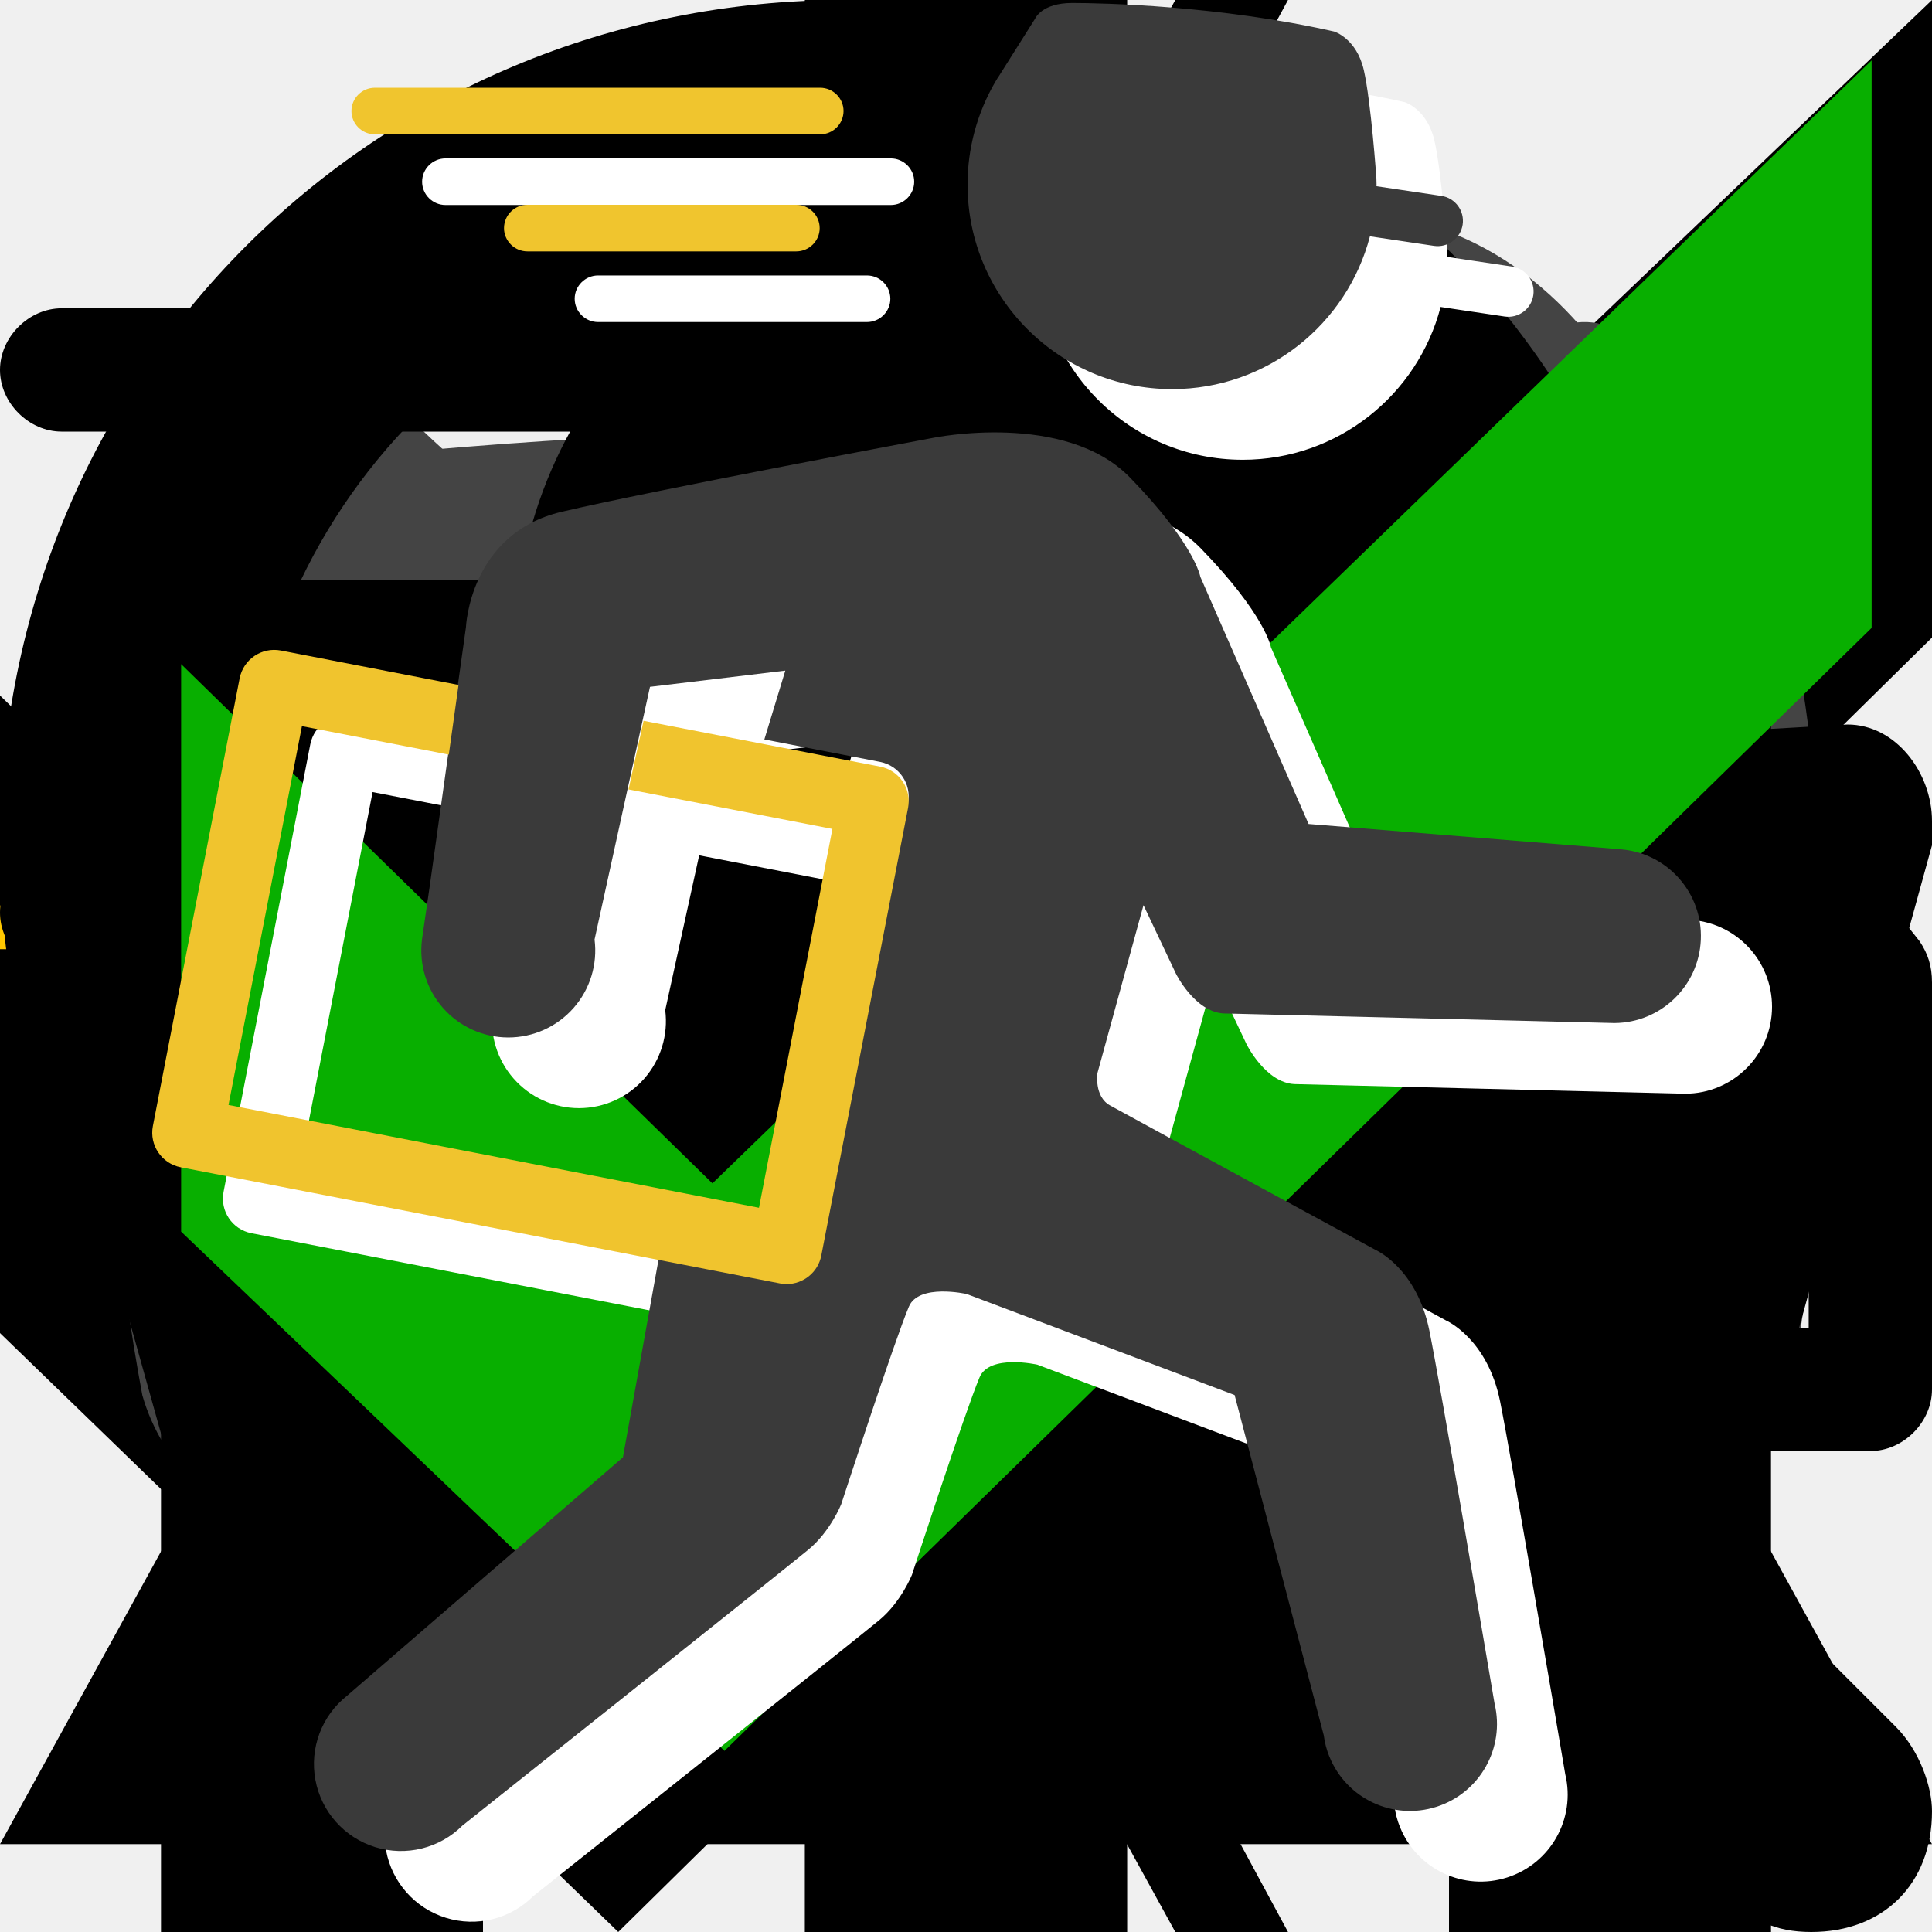
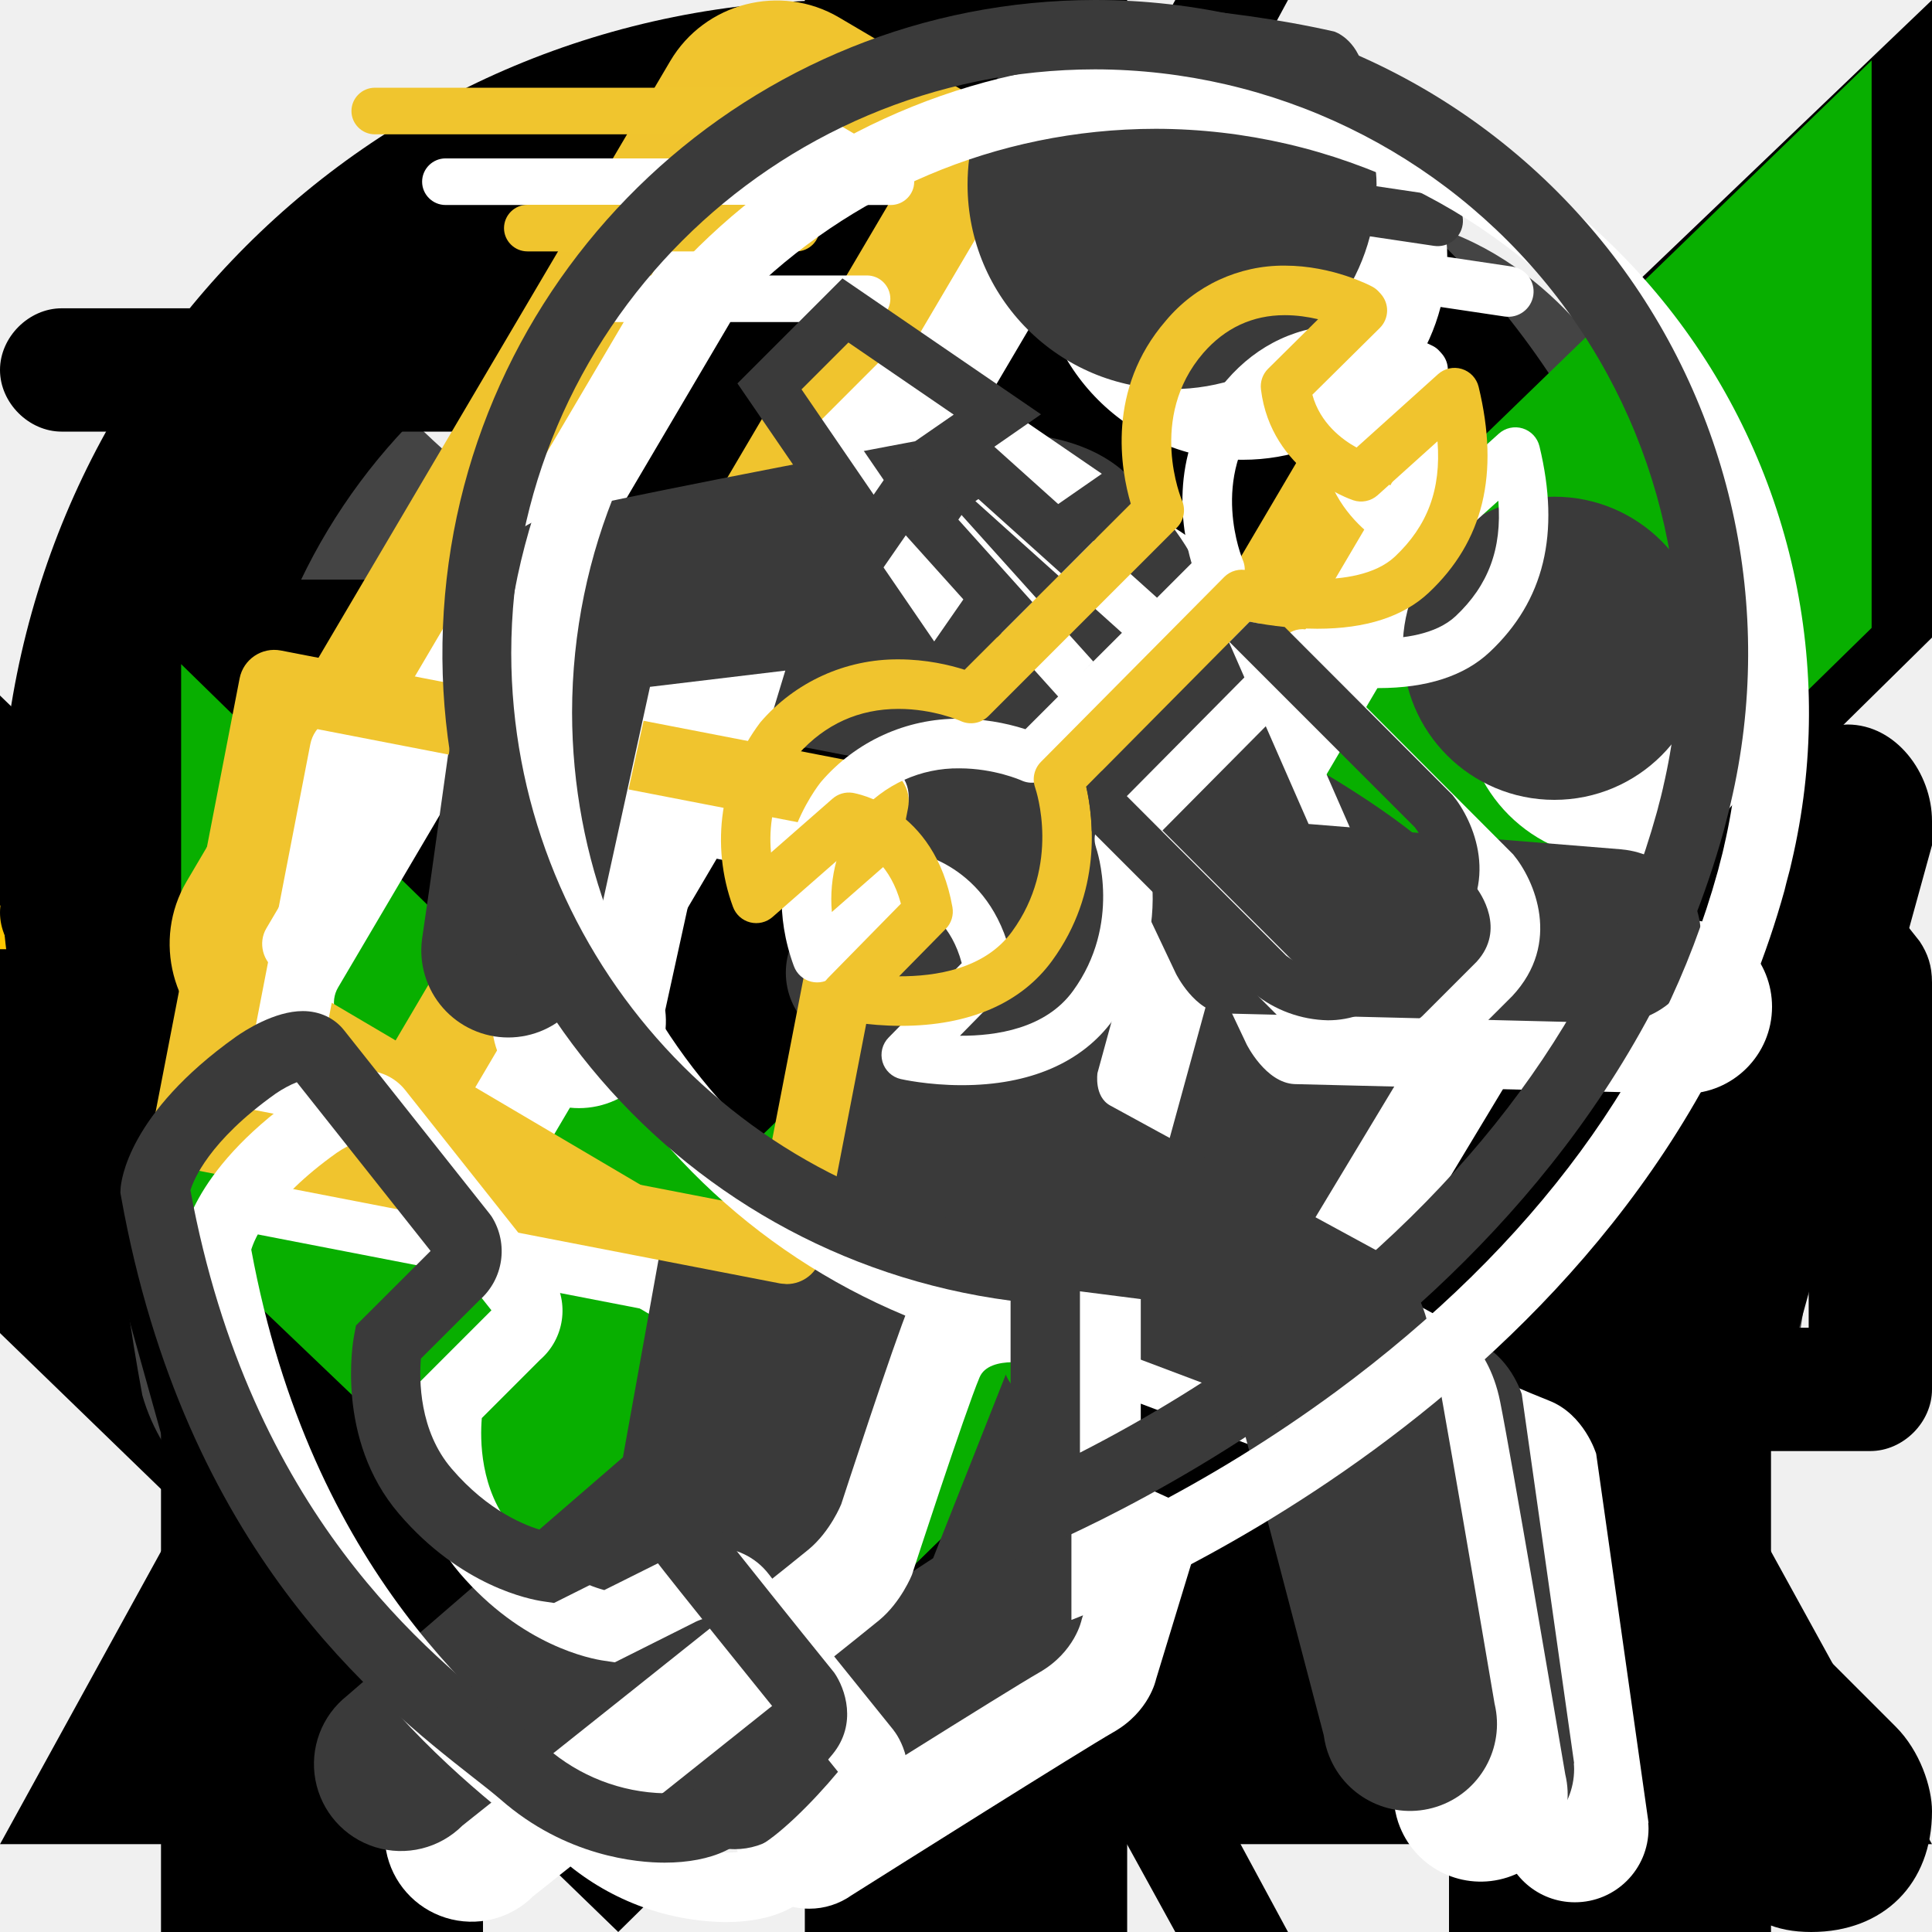
<svg xmlns="http://www.w3.org/2000/svg">
  <style>:root svg:not(:target){display:none}</style>
  <svg fill="none" viewBox="0 0 4 8" id="breadcrumbs-divider">
    <path d="m3.8 3.6-3-3C.6.4.3.4.1.6c-.1.2-.1.6 0 .8L2.7 4 .1 6.6c-.1.2-.1.5 0 .7.1.1.3.2.4.2.1 0 .3-.1.4-.1l3-3c0-.1.1-.3.1-.4 0-.1-.1-.3-.2-.4Z" fill="#000" />
  </svg>
  <svg fill="none" viewBox="0 0 160 160" id="catalog-categories-bracelets">
    <path d="M124.967 51.074c.752 1.441 1.209 3.08 1.209 4.818v21.102c0 4.616-3.092 8.527-7.246 9.9-1.325 3.987-3.778 7.854-8.051 10.432-8.676 5.231-31.124 4.837-31.198 4.837-.078 0-22.513.395-31.189-4.837-4.216-2.545-6.708-6.347-8.042-10.279-4.418-1.209-7.756-5.25-7.756-10.053v-21.1c0-1.689.427-3.283 1.139-4.694C30.17 52.11 26 53.918 26 57.434v29.983c0 10.251 11.839 24.433 53.657 24.433 41.82 0 53.657-14.182 53.657-24.433V57.434c-.001-3.684-4.576-5.494-8.347-6.36Z" fill="#363636" />
    <path d="M46.561 85.46h65.523c5.564 0 10.074-4.514 10.074-10.078V56.935c0-5.563-4.51-10.075-10.074-10.075H46.561c-5.564 0-10.075 4.511-10.075 10.075v18.447c0 5.564 4.511 10.077 10.075 10.077Zm63.134-28.992a1.57 1.57 0 1 1 0 3.139 1.57 1.57 0 0 1 0-3.139Zm0 4.04a1.569 1.569 0 1 1 0 3.137 1.569 1.569 0 0 1 0-3.138Zm0 4.038a1.568 1.568 0 1 1 .001 3.137 1.568 1.568 0 0 1-.001-3.137Zm0 3.827a1.57 1.57 0 1 1-.001 3.14 1.57 1.57 0 0 1 .001-3.14Zm0 4.04a1.568 1.568 0 1 1 .001 3.136 1.568 1.568 0 0 1-.001-3.137Zm-4.039-15.945c.867 0 1.568.703 1.568 1.57a1.568 1.568 0 1 1-3.136 0c0-.868.703-1.57 1.568-1.57Zm0 15.944a1.568 1.568 0 1 1 0 3.135 1.568 1.568 0 0 1 0-3.135Zm-4.037-15.944a1.57 1.57 0 1 1-.003 3.14 1.57 1.57 0 0 1 .003-3.14Zm0 4.04a1.57 1.57 0 1 1-.003 3.138 1.57 1.57 0 0 1 .003-3.139Zm0 4.038a1.569 1.569 0 1 1-.002 3.138 1.569 1.569 0 0 1 .002-3.138Zm0 3.827a1.568 1.568 0 1 1 0 3.138 1.568 1.568 0 0 1 0-3.138Zm0 4.04a1.569 1.569 0 1 1-.002 3.137 1.569 1.569 0 0 1 .002-3.138Zm-7.654-15.945c.867 0 1.568.703 1.568 1.57a1.568 1.568 0 1 1-3.136 0 1.568 1.568 0 0 1 1.568-1.57Zm0 8.078c.867 0 1.568.702 1.568 1.57a1.568 1.568 0 1 1-1.568-1.57Zm0 3.881a1.569 1.569 0 1 1-.002 3.136 1.569 1.569 0 0 1 .002-3.136Zm0 3.985a1.568 1.568 0 1 1 0 3.135 1.568 1.568 0 0 1 0-3.135Zm-4.039-15.944a1.57 1.57 0 1 1 0 3.14 1.57 1.57 0 0 1 0-3.14Zm0 8.078a1.57 1.57 0 1 1 .001 3.139 1.57 1.57 0 0 1-.001-3.139Zm0 7.866a1.57 1.57 0 1 1 .001 3.139 1.57 1.57 0 0 1-.001-3.139Zm-4.038-15.944a1.57 1.57 0 0 1 0 3.14 1.568 1.568 0 0 1-1.568-1.57 1.567 1.567 0 0 1 1.568-1.57Zm0 4.04a1.57 1.57 0 1 1-.001 3.135 1.57 1.57 0 0 1 .001-3.136Zm0 4.038a1.57 1.57 0 1 1-.001 3.14 1.57 1.57 0 0 1 .001-3.14Zm0 7.866a1.57 1.57 0 0 1 0 3.137 1.569 1.569 0 0 1 0-3.137Zm-8.29-15.944a1.57 1.57 0 1 1 0 3.139 1.57 1.57 0 0 1 0-3.139Zm0 4.04a1.569 1.569 0 1 1 0 3.137 1.569 1.569 0 0 1 0-3.138Zm0 4.038a1.568 1.568 0 1 1 .001 3.137 1.568 1.568 0 0 1-.001-3.137Zm0 3.881a1.568 1.568 0 1 1 0 3.137 1.569 1.569 0 0 1 0-3.137Zm0 3.985a1.568 1.568 0 1 1 .001 3.137 1.568 1.568 0 0 1-.001-3.137Zm-4.039-11.905a1.568 1.568 0 1 1 0 3.136 1.568 1.568 0 0 1 0-3.136Zm-8.502-.212a1.57 1.57 0 1 1-.001 3.135 1.57 1.57 0 0 1 .001-3.135Zm0 4.038a1.57 1.57 0 1 1-.003 3.141 1.57 1.57 0 0 1 .003-3.14Zm-4.039-8.078a1.57 1.57 0 1 1-.003 3.14 1.57 1.57 0 0 1 .003-3.14Zm0 4.04a1.57 1.57 0 1 1-.003 3.139 1.57 1.57 0 0 1 .003-3.139Zm0 4.038a1.57 1.57 0 1 1-.003 3.14 1.57 1.57 0 0 1 .003-3.14Zm0 4.04a1.569 1.569 0 1 1-.001 3.137 1.569 1.569 0 0 1 .001-3.137Zm-4.254-8.078a1.569 1.569 0 1 1 0 3.138 1.569 1.569 0 0 1 0-3.138Zm0 4.038a1.57 1.57 0 1 1 0 3.139 1.57 1.57 0 0 1 0-3.139Zm0 4.04a1.57 1.57 0 1 1-.001 3.14 1.57 1.57 0 0 1 .001-3.14Zm0 4.04a1.568 1.568 0 1 1 .001 3.136 1.568 1.568 0 0 1-.001-3.137ZM52.3 56.254a1.57 1.57 0 1 1 .002 3.136 1.57 1.57 0 0 1-.002-3.136Zm0 4.04a1.57 1.57 0 0 1 1.571 1.568 1.57 1.57 0 0 1-3.14 0 1.57 1.57 0 0 1 1.569-1.568Zm0 4.038a1.571 1.571 0 1 1 0 3.14 1.571 1.571 0 0 1 0-3.14Zm0 4.04a1.57 1.57 0 1 1 .003 3.135 1.57 1.57 0 0 1-.003-3.135Zm-4.037-8.078a1.57 1.57 0 1 1-.001 3.135 1.57 1.57 0 0 1 .001-3.135Zm0 4.038a1.57 1.57 0 0 1 0 3.14 1.57 1.57 0 0 1 0-3.14Z" fill="#363636" />
  </svg>
  <svg fill="none" viewBox="0 0 160 160" id="catalog-categories-cameras">
    <path d="M97.349 37.49c0-.736-.578-1.49-1.311-1.49H53.053c-.733 0-1.381.754-1.381 1.49v3.522h45.676l.001-3.522Zm.853 80.319h-9.597v-10.383h-6.958v2.507H62.774c-.537-1.254-1.757-2.148-3.181-2.148H47.559c-1.917-.001-3.559 1.602-3.559 3.526v3.018c0 1.924 1.642 3.48 3.559 3.48h12.035c1.511 0 2.792-.896 3.269-2.326h18.785v2.326H72.13c-.533 0-1.01.437-1.01.972v3.172c0 .535.478 1.048 1.01 1.048h26.072c.533 0 .93-.513.93-1.048v-3.173c0-.535-.397-.971-.93-.971Zm6.464-69.419a7.037 7.037 0 0 0-6.771-5.05H51.148C47.25 43.34 44 46.449 44 50.361v46.9c0 3.912 3.25 7.121 7.148 7.121h46.747c3.898 0 7.126-3.209 7.126-7.121V86.915a23.228 23.228 0 0 0 10.001-19.164c-.001-8.079-4.132-15.181-10.356-19.361ZM56.238 98.151c-3.259 0-5.901-2.65-5.901-5.921 0-3.27 2.642-5.922 5.901-5.922s5.902 2.652 5.902 5.922c0 3.271-2.643 5.921-5.902 5.921Zm5.961-32.605a1.42 1.42 0 0 1-1.418 1.422h-8.94a1.42 1.42 0 0 1-1.418-1.422v-14.16a1.42 1.42 0 0 1 1.418-1.423h8.939a1.42 1.42 0 0 1 1.418 1.423l.001 14.16Zm29.563 22.312c-11.076 0-20.057-9.01-20.057-20.123 0-11.113 8.98-20.124 20.057-20.124 11.077 0 20.058 9.01 20.058 20.124 0 11.114-8.981 20.123-20.058 20.123Z" fill="#363636" />
    <path d="M91.762 79.964c6.731 0 12.188-5.475 12.188-12.229s-5.457-12.229-12.188-12.229c-6.731 0-12.188 5.475-12.188 12.229s5.457 12.229 12.188 12.229Zm-16.2-10.793a1.435 1.435 0 1 0 0-2.87 1.435 1.435 0 0 0 0 2.87Zm32.401 0a1.435 1.435 0 1 0 0-2.87 1.435 1.435 0 0 0 0 2.87ZM83.109 55.429a1.435 1.435 0 1 0 0-2.87 1.435 1.435 0 0 0 0 2.87Zm17.306 27.483c.79 0 1.43-.643 1.43-1.436 0-.793-.64-1.436-1.43-1.436-.79 0-1.43.643-1.43 1.436 0 .793.64 1.436 1.43 1.436ZM99.697 55a1.435 1.435 0 1 0 0-2.87 1.435 1.435 0 0 0 0 2.87ZM83.828 83.341a1.435 1.435 0 1 0 0-2.87 1.435 1.435 0 0 0 0 2.87Z" fill="#363636" />
  </svg>
  <svg fill="none" viewBox="0 0 160 160" id="catalog-categories-monopods">
    <path d="M119.821 47.011H40.33a3.188 3.188 0 0 0-3.188 3.188v46.413a3.187 3.187 0 0 0 3.188 3.189h79.492a3.188 3.188 0 0 0 3.189-3.189V50.199a3.189 3.189 0 0 0-3.19-3.188ZM45.392 80.236h-.226a3.19 3.19 0 0 1-3.189-3.189v-7.283a3.188 3.188 0 0 1 3.189-3.188h.226v13.66Zm61.231 15.172H50.341V51.402h56.282v44.006Zm8.777-17.856a4.146 4.146 0 0 1-4.146-4.147 4.146 4.146 0 1 1 4.146 4.147ZM91.654 43H68.497v2.758h23.157V43Zm-8.046 64.861v-2.973h8.046v-2.758H68.498v2.758h8.045v35.246a6.068 6.068 0 0 0-3.635 5.559V160h14.335v-14.307a6.062 6.062 0 0 0-3.636-5.557v-27.99h4.796l5.051 1.213v-6.711l-5.051 1.213h-4.795Z" fill="#363636" />
  </svg>
  <svg fill="none" viewBox="0 0 160 160" id="catalog-categories-quadcopters">
    <path d="M26.05 45.26c-5.54.49-10.21 1.6-11.47 2.67-.73.62-.73.62-.24 1.16.65.72 3.72 1.64 7.25 2.23 4 .67 12.51.7 13.72.05 1.22-.66 1.63-1.4 1.63-2.98 0-1.62-.62-2.41-2.22-2.85-1.45-.39-5.78-.54-8.67-.28Zm13.72.23c-.12.28-.25 2.1-.25 4.11 0 4.06.15 3.78-2.2 3.93l-1.03.08-.25 5.09-1.2.28c-2.57.67-3.99 2.6-3.78 5.3.13 1.92 1.03 3.34 2.58 4.08 1.1.52 1.47.54 11.24.54 5.55 0 10.14.08 10.19.18.05.13-1.1 9.4-2.58 20.64-1.44 11.23-2.68 21-2.7 21.67-.06 1.61.82 2.62 2.34 2.62 1.24 0 2.01-.64 2.32-1.9.13-.52 1.5-10.34 3.02-21.83a727.78 727.78 0 0 1 2.94-20.86c.1 0 1.08 1.4 2.2 3.13 2.93 4.63 2.4 4.32 7.63 4.32h4.36v5.63l-5.14.08c-4.72.07-5.2.12-5.88.61-1.57 1.16-1.62 1.42-1.62 10.98 0 9.53.02 9.79 1.52 11.05l.85.7H95.7l.85-.7c1.5-1.26 1.52-1.52 1.52-11.05 0-9.56-.05-9.82-1.63-10.98-.67-.49-1.16-.54-5.88-.61l-5.13-.08v-5.63h4.36c5.23 0 4.7.3 7.63-4.32a25.53 25.53 0 0 1 2.2-3.13c.07 0 1.42 9.4 2.94 20.86 1.52 11.5 2.89 21.31 3.02 21.83.3 1.26 1.08 1.9 2.32 1.9 1.52 0 2.4-1 2.34-2.62-.02-.67-1.26-10.44-2.7-21.67a899.97 899.97 0 0 1-2.58-20.64c.05-.1 4.64-.18 10.19-.18 9.77 0 10.13-.02 11.24-.54 1.55-.74 2.45-2.16 2.58-4.08a4.75 4.75 0 0 0-3.8-5.3L124 58.7l-.26-5.09-1.03-.08c-2.34-.15-2.2.13-2.2-3.93 0-2-.12-3.83-.25-4.11-.2-.36-.54-.49-1.37-.49-.61 0-1.23.13-1.42.3-.2.21-.3 1.47-.3 3.94 0 2.47-.1 3.73-.31 3.93-.18.18-.9.31-1.65.31-1.63 0-1.66.05-1.66 3.11v2.29H46.48v-2.29c0-3.06-.02-3.1-1.65-3.1-.75 0-1.47-.14-1.65-.32-.2-.2-.31-1.46-.31-3.93s-.1-3.73-.3-3.93c-.19-.18-.81-.31-1.43-.31-.82 0-1.16.13-1.37.49ZM82.62 85.6c2.89.9 5.39 3.4 6.16 6.17.44 1.54.31 4.21-.28 5.78-.7 1.87-2.69 4-4.57 4.94-1.29.64-1.75.71-3.92.71-2.16 0-2.63-.07-3.92-.71a10.22 10.22 0 0 1-4.56-4.94c-.6-1.57-.73-4.24-.29-5.78a9.58 9.58 0 0 1 6.06-6.17 7.56 7.56 0 0 1 5.32 0Z" fill="#363636" />
    <path d="M77.8 89.44c-2.04.92-3.51 3.65-3.07 5.73a5.43 5.43 0 0 0 8 3.7 5.3 5.3 0 0 0 2.44-5.78 5.38 5.38 0 0 0-5.16-4.14c-.64 0-1.62.23-2.22.49ZM50.1 45.15c-3.93.67-4.52 1.14-4.52 3.45 0 1.82.46 2.41 2.27 2.95 1.55.47 7.17.52 10.5.13 6.86-.82 11.32-2.54 9.7-3.75-1.27-.9-4.9-1.88-9.06-2.39-2.47-.3-8-.54-8.9-.39Zm53.38.11c-6.31.59-11.86 2.08-11.86 3.18 0 1.73 7.84 3.47 15.63 3.5 5.8 0 7.2-.64 7.2-3.34 0-1.83-.62-2.62-2.38-3.09-1.65-.4-5.67-.51-8.59-.25Zm23.3.02c-1.78.23-3.02.77-3.43 1.5-.4.76-.31 2.9.15 3.57.93 1.3 1.65 1.46 7.07 1.46 3.66 0 5.8-.13 7.87-.49 3.53-.59 6.6-1.51 7.24-2.23.5-.54.5-.54-.23-1.16-1.34-1.13-5.96-2.18-11.92-2.67-3.48-.29-4.48-.29-6.75.02Z" fill="#363636" />
  </svg>
  <svg fill="none" viewBox="0 0 160 160" id="catalog-categories-virtual">
    <path d="M116.13 85.64V73c0-1.3 1.05-2.37 2.34-2.37l8.32 1.58v-8.19c0-2.35-1.7-3.43-4.2-4.26L99.4 53.17c1.62 1.4 1.9 2.05 1.9 4.4v45.21c0 2.36-.46 4.07-1.97 5.21l23.26-7.06c2.4-.84 4.2-4.22 4.2-6.58v-7.91l-8.32 1.57a2.35 2.35 0 0 1-2.34-2.37Z" fill="#363636" />
    <path d="m127.13 73.98-7.6-1.45c-1 0-1.82.83-1.82 1.86v9.86c0 1.03.81 1.86 1.82 1.86l7.6-1.44c1.15-.41 1.82-.82 1.82-1.85v-6.99c0-1.02-.76-1.5-1.82-1.85Zm-27.96-16.5c0-5.08-4.23-4.46-4.23-4.46s-57.1 4.72-60.1 5.13c-3 .4-2.84 4.38-2.84 4.38v36.28c0 3.75 2.6 3.75 2.6 3.75l16.48 1.4L59.2 92.3s1.11-1.83 2.5-1.83c1.4 0 2.44 1.86 2.44 1.86l9.06 13.52s18.9 1.91 22.52 1.91c3.63 0 3.44-5.02 3.44-5.02V57.48ZM44.98 90.2c-3.7 0-6.7-4.6-6.7-10.27 0-5.68 3-10.28 6.7-10.28s6.7 4.6 6.7 10.28c0 5.67-3 10.27-6.7 10.27Zm36.16 1.43c-4.66 0-8.44-5.24-8.44-11.7 0-6.47 3.78-11.7 8.44-11.7s8.44 5.23 8.44 11.7c0 6.46-3.78 11.7-8.44 11.7Z" fill="#363636" />
  </svg>
  <svg fill="none" viewBox="0 0 160 160" id="catalog-categories-watches">
    <path d="M106.5 63.2h-1.52v-4.64a9.16 9.16 0 0 0-9.08-9.19H61.08c-5 0-9.08 4.14-9.08 9.19v42.86a9.16 9.16 0 0 0 9.08 9.19H95.9c5 0 9.08-4.13 9.08-9.19v-3.41h1.52c.41 0 .75-.34.75-.76V83.47a.76.76 0 0 0-.75-.77h-1.52v-8.79h1.52c.83 0 1.5-.69 1.5-1.53v-7.65c0-.84-.67-1.53-1.5-1.53Zm-20.42-3.11c2.93 0 5.3 2.4 5.3 5.36a5.33 5.33 0 0 1-5.3 5.35c-2.92 0-5.3-2.4-5.3-5.35a5.33 5.33 0 0 1 5.3-5.36Zm-15.14 0c2.93 0 5.3 2.4 5.3 5.36a5.33 5.33 0 0 1-5.3 5.35c-2.92 0-5.3-2.4-5.3-5.35a5.33 5.33 0 0 1 5.3-5.36ZM57.3 80.39a5.33 5.33 0 0 1 5.3-5.35c2.92 0 5.3 2.4 5.3 5.36a5.33 5.33 0 0 1-5.3 5.35c-2.93 0-5.3-2.4-5.3-5.35Zm13.64 19.5c-2.92 0-5.3-2.4-5.3-5.35a5.33 5.33 0 0 1 5.3-5.36c2.93 0 5.3 2.4 5.3 5.36a5.33 5.33 0 0 1-5.3 5.35Zm1.5-19.9a6.09 6.09 0 0 1 6.05-6.12 6.09 6.09 0 0 1 6.06 6.12 6.09 6.09 0 0 1-6.06 6.13 6.1 6.1 0 0 1-6.05-6.13Zm13.64 19.9c-2.92 0-5.3-2.4-5.3-5.35a5.33 5.33 0 0 1 5.3-5.36c2.93 0 5.3 2.4 5.3 5.36a5.33 5.33 0 0 1-5.3 5.35Zm8.3-14.13c-2.92 0-5.3-2.4-5.3-5.36a5.33 5.33 0 0 1 5.3-5.36c2.93 0 5.3 2.4 5.3 5.36a5.33 5.33 0 0 1-5.3 5.36ZM61.65 46.31h33.68c.85 0 1.44-.68 1.3-1.51l-1.6-10.77A3.68 3.68 0 0 0 91.5 31H65.47a3.68 3.68 0 0 0-3.51 3.03L60.34 44.8c-.12.83.46 1.51 1.3 1.51Zm33.68 67.36H61.65c-.85 0-1.43.68-1.3 1.52l1.6 10.76a3.68 3.68 0 0 0 3.52 3.03H91.5a3.68 3.68 0 0 0 3.52-3.02l1.62-10.77a1.28 1.28 0 0 0-1.3-1.52Z" fill="#363636" />
  </svg>
  <svg fill="none" viewBox="0 0 10 10" id="filter-tick">
    <path d="M10 0 3.1 6.6 0 3.6v3.3L3.2 10 10 3.3V0Z" fill="#000" />
  </svg>
  <svg fill="none" viewBox="0 0 115 33" id="footer-logo-developer">
    <path d="M0 12.9v2.6h2.5v-2.6H0Zm11.6-8.4c-1.6 0-2.8.7-3.6 1.7h-.1V0h-2v15.5h2v-5.3c0-2.1 1.3-3.6 3.3-3.6 1.8 0 2.9 1.4 2.9 3.2v5.7h2V9.4c.1-3-1.8-4.9-4.5-4.9Zm15 .3h-4.8V1.1h-2v3.8h-1.9v2h1.9v6c0 1.7 1 2.7 2.7 2.7h4.1v-2h-3.7c-.7 0-1.1-.4-1.1-1.1V6.8h4.8v-2Zm14.5-.2c-1.6 0-2.9.8-3.5 2.1h-.1c-.6-1.2-1.8-2.1-3.4-2.1-1.4 0-2.5.8-3.1 1.8h-.1V4.8H29v10.6h2V10c0-2 1-3.5 2.6-3.5 1.5 0 2.4 1 2.4 2.6v6.3h2V9.8c0-2.4 1.4-3.3 2.6-3.3 1.5 0 2.4 1 2.4 2.6v6.3h2V8.9c.1-2.5-1.4-4.3-3.9-4.3Zm6.7 8.1c0 1.7 1 2.7 2.8 2.7h2v-2h-1.7c-.7 0-1.1-.4-1.1-1.1V0h-2v12.7Zm-18.9 7c-.9-1.1-2.2-1.8-3.9-1.8-3.1 0-5.4 2.3-5.4 5.6s2.3 5.6 5.4 5.6c1.8 0 3-.8 3.8-1.9h.1v1.6h2V18.2h-2v1.5Zm-3.6 7.4c-2.2 0-3.6-1.6-3.6-3.6s1.4-3.6 3.6-3.6 3.6 1.6 3.6 3.6c0 1.9-1.4 3.6-3.6 3.6ZM44.2 22c-.5-2.4-2.6-4.1-5.4-4.1a5.4 5.4 0 0 0-5.6 5.6c0 3.1 2.2 5.6 5.6 5.6 2.8 0 4.9-1.8 5.4-4.2h-2.1a3.4 3.4 0 0 1-3.3 2.3c-2.2 0-3.6-1.6-3.6-3.6s1.4-3.6 3.6-3.6c1.6 0 2.8 1 3.3 2.2h2.1V22Zm10.9-2.3c-.9-1.1-2.2-1.8-3.9-1.8-3.1 0-5.4 2.3-5.4 5.6s2.3 5.6 5.4 5.6c1.8 0 3-.8 3.8-1.9h.1v1.6h2V18.2h-2v1.5Zm-3.6 7.4c-2.2 0-3.6-1.6-3.6-3.6s1.4-3.6 3.6-3.6 3.6 1.6 3.6 3.6c0 1.9-1.5 3.6-3.6 3.6Zm17.2-7.3c-.9-1.1-2.2-1.9-3.9-1.9-3.1 0-5.4 2.3-5.4 5.6s2.2 5.6 5.4 5.6c1.7 0 3-.8 3.8-1.8h.1v1.5h2V13.4h-2v6.4Zm-3.6 7.3c-2.2 0-3.6-1.6-3.6-3.6s1.4-3.6 3.6-3.6 3.6 1.6 3.6 3.6c-.1 2-1.5 3.6-3.6 3.6Zm13.2-9.2c-3.3 0-5.5 2.5-5.5 5.6 0 3 2.1 5.6 5.5 5.6 2.5 0 4.5-1.3 5.2-3.6h-2.1c-.5 1-1.6 1.6-3 1.6-1.9 0-3.3-1.3-3.4-2.9h8.8c.2-3.6-2-6.3-5.5-6.3Zm0 1.9c1.7 0 3 1 3.3 2.6h-6.5c.3-1.5 1.5-2.6 3.2-2.6Zm19.9-1.9c-1.6 0-2.9.8-3.6 2h-.1c-.6-1.2-1.8-2-3.4-2-1.4 0-2.5.7-3.1 1.8v-1.5h-1.9v10.6h2v-5.4c0-2 1-3.4 2.6-3.5 1.5 0 2.4 1 2.4 2.6v6.3h2v-5.6c0-2.4 1.4-3.3 2.6-3.3 1.5 0 2.4 1 2.4 2.6v6.3h2v-6.5c.1-2.6-1.4-4.4-3.9-4.4Zm11.2 9.1-3.6-8.9h-2.2l4.8 11.6c-.3.9-.7 1.2-1.7 1.2h-2.5v2h2.5c1.8 0 2.8-.8 3.5-2.6l4.7-12.2h-2.1l-3.4 8.9Z" fill="#FFC700" />
  </svg>
  <svg fill="none" viewBox="0 0 18 18" id="footer-logo-telegram">
    <path d="M14.443 3.074 2.623 7.632c-.807.324-.802.774-.148.974l3.035.947 7.021-4.43c.332-.202.635-.093.386.128l-5.689 5.134-.209 3.129c.307 0 .442-.141.614-.307l1.474-1.433 3.066 2.264c.565.312.971.152 1.112-.523l2.013-9.485c.206-.826-.316-1.2-.855-.956Z" fill="#444" />
  </svg>
  <svg fill="none" viewBox="0 0 18 18" id="footer-logo-twitter">
    <path d="M11.7 2.155c1.5-.5 2.6.3 3.2 1.1.5-.2 1.1-.4 1.7-.6 0 .8-.5 1.4-.8 1.6.7.2 1.2-.4 1.2-.4-.1.9-.9 1.7-1.4 1.9-.2 6.3-2.8 10.4-8.9 10.3h-.4c-.3 0-3.7-.4-4.3-1.8 2 .2 3.4-.4 4.1-1.1-.8-.3-2.4-.4-2.6-2.8.3.2.5.3 1.1.2-1.1-.8-2.3-1.5-2.2-3.5.3.3.9.5 1.2.4-.6-.2-1.8-3.1-.8-4.6 1.6 1.7 3.3 3.4 6.3 3.5.2-2.1 1-3.5 2.6-4.2Z" fill="#444" />
  </svg>
  <svg fill="none" viewBox="0 0 18 18" id="footer-logo-youtube">
    <path d="M16.667 5.675a1.857 1.857 0 0 0-.51-.847 2.034 2.034 0 0 0-.893-.495c-1.252-.33-6.268-.33-6.268-.33a51.082 51.082 0 0 0-6.26.314 2.107 2.107 0 0 0-.892.506c-.246.238-.425.53-.518.851A19.394 19.394 0 0 0 1 9.337a19.325 19.325 0 0 0 .326 3.662c.091.32.27.611.516.846.248.236.556.406.894.496 1.27.329 6.26.329 6.26.329 2.094.024 4.188-.08 6.268-.313.335-.087.642-.257.892-.495.244-.23.42-.524.51-.847.23-1.207.342-2.434.334-3.663a17.72 17.72 0 0 0-.333-3.678Zm-9.265 5.944V7.055l4.173 2.282-4.173 2.282Z" fill="#444" />
  </svg>
  <svg fill="none" viewBox="0 0 16 16" id="header-site-search">
    <path d="m15.7 14.3-3.1-3.1C13.5 10 14 8.6 14 7c0-3.9-3.1-7-7-7S0 3.1 0 7s3.1 7 7 7c1.6 0 3-.5 4.2-1.4l3.1 3.1c.2.2.4.3.7.3.6 0 1-.4 1-1 0-.2-.1-.5-.3-.7ZM2 7c0-2.8 2.2-5 5-5s5 2.2 5 5-2.2 5-5 5-5-2.2-5-5Z" fill="#000" />
  </svg>
  <svg fill="none" viewBox="0 0 16 14" id="header-user-cart">
    <path d="m15.3 5-3.5.2L8.6.3C8.5.1 8.2 0 8 0c-.2 0-.5.1-.6.3L4.2 5.2H.7c-.4 0-.7.3-.7.7v.2l1.9 6.8c.2.7.7 1.1 1.4 1.1h9.4c.7 0 1.2-.4 1.4-1.1L16 6v-.2c0-.4-.3-.8-.7-.8ZM8 1.9l2.2 3.2H5.9L8 1.9Z" fill="#000" />
  </svg>
  <svg fill="none" viewBox="0 0 10 12" id="header-user-compare">
    <path d="M6 0H4v12h2V0ZM2 4H0v8h2V4Zm8-1H8v9h2V3Z" fill="#000" />
  </svg>
  <svg fill="none" viewBox="0 0 15 12" id="header-user-login">
    <path d="M1 12h13c-.2-2.6-2.1-4.8-4.7-5.5 1-.6 1.7-1.7 1.7-3C11 1.6 9.4 0 7.5 0S4 1.6 4 3.5c0 1.3.7 2.4 1.7 3C3.1 7.2 1.2 9.4 1 12Z" fill="#000" />
  </svg>
  <svg fill="none" viewBox="0 0 20 60" id="main-slider-arrow">
    <path d="M20 60h-3.5L0 30 16.5 0H20L3.8 30 20 60Z" fill="#000" />
  </svg>
  <svg fill="none" viewBox="0 0 47 32" id="on-order-delivery">
    <path d="m46.7 15.4-6.5-8.2c-.3-.4-.7-.6-1.2-.6h-8.3V1.5C30.7.7 30 0 29.2 0H1.5C.7 0 0 .7 0 1.5S.7 3 1.5 3h26.2v21.7H15.8c-.6-1.9-2.4-3.3-4.5-3.3-2.6 0-4.8 2.2-4.8 4.8 0 2.6 2.2 4.8 4.8 4.8 2.1 0 3.9-1.4 4.5-3.3h13.4c.8 0 1.5-.7 1.5-1.5V9.6h7.6l5.7 7.3v7.9h-2.2c-.6-1.9-2.4-3.3-4.5-3.3-2.6 0-4.8 2.2-4.8 4.8 0 2.6 2.1 4.8 4.8 4.8 2.1 0 3.9-1.4 4.5-3.3h3.7c.8 0 1.5-.7 1.5-1.5v-9.9c0-.4-.1-.7-.3-1ZM11.3 28c-1 0-1.8-.8-1.8-1.8s.8-1.8 1.8-1.8 1.8.8 1.8 1.8-.9 1.8-1.8 1.8Zm26.1 0c-1 0-1.8-.8-1.8-1.8s.8-1.8 1.8-1.8 1.8.8 1.8 1.8-.9 1.8-1.8 1.8Z" fill="#000" />
    <path d="M19.4 9.6c.8 0 1.5-.7 1.5-1.5s-.7-1.5-1.5-1.5H4.8c-.8 0-1.5.7-1.5 1.5S4 9.6 4.8 9.6h14.6Zm-1.7 5.1c0-.8-.7-1.5-1.5-1.5H1.5c-.8 0-1.5.7-1.5 1.5s.7 1.5 1.5 1.5h14.7c.8 0 1.5-.7 1.5-1.5Z" fill="#000" />
  </svg>
  <svg fill="none" viewBox="0 0 2 12" id="on-order-info">
    <path d="M2 0H0v2h2V0Zm0 4H0v8h2V4Z" fill="#000" />
  </svg>
  <svg fill="none" viewBox="0 0 11 10" id="sorting-order-icon">
    <path d="M5.5 0 11 10H0" fill="#000" />
  </svg>
  <svg fill="none" viewBox="0 0 30 30" id="sorting-select-icon">
    <path d="m14.993 17.825 3.848-4.5c.245-.3.245-.8 0-1.1a.563.563 0 0 0-.9 0l-3.439 4-3.438-4a.563.563 0 0 0-.9 0c-.082.2-.164.4-.164.6 0 .2.082.4.164.5l3.847 4.5c.328.3.655.3.982 0Z" fill="#000" />
  </svg>
  <svg fill="none" viewBox="0 0 16 16" id="subscription-tick">
    <path d="M15.5.5 5.9 9.8 1.5 5.5v4.7L6 14.5l9.5-9.3V.5Z" fill="#08AF00" />
  </svg>
+   <svg fill="none" viewBox="0 0 156 188" id="tabs-credit">
+     <path d="M141.25 83.627c8.146 0 14.75-6.604 14.75-14.75s-6.604-14.75-14.75-14.75-14.75 6.604-14.75 14.75 6.604 14.75 14.75 14.75Zm-52.137 55.917-7.074 17.875-22.824 14.917a7.16 7.16 0 0 0-3.634 6.23 7.167 7.167 0 0 0 7.167 7.167 7.121 7.121 0 0 0 4.121-1.31c3.761-2.371 22.351-14.084 25.495-15.88 3.5-2 4.125-5.125 4.125-5.125l4.875-16-5.75-2.625c-5.75-2.625-6.5-5.249-6.5-5.249Z" fill="#fff" />
+     <path d="M139.321 141.462s-1.158-3.834-4.579-5.167c-3.421-1.333-18.087-7.75-18.087-7.75l15.416-25.584s3.834-9-.333-13.417-13.75-9.75-13.75-9.75h-7.521l15.799-26.801c3.354-5.686 1.443-13.081-4.242-16.432L72.634 7.447c-5.687-3.352-13.08-1.442-16.432 4.244L9.144 91.519c-3.35 5.685-1.442 13.08 4.244 16.432l49.39 29.113c5.686 3.352 13.081 1.441 16.432-4.242l22.934-38.903h8.096l-14.75 26.209s-5.134 9.214-.334 14.25c4.21 4.416 12.667 6.916 12.667 6.916l17.25 6.501 5.101 31.291.009-.001c.549 3.413 3.499 6.023 7.067 6.023a7.166 7.166 0 0 0 7.166-7.167c0-.189-.014-.375-.028-.56l.028-.004-5.095-35.915ZM17.958 100.198c-1.4-.826-1.887-2.708-1.06-4.108l47.058-79.829c.826-1.401 2.707-1.888 4.107-1.062l11.521 6.792-50.104 84.998-11.522-6.791Zm53.498 28.054c-.826 1.4-2.707 1.887-4.107 1.061l-30.116-17.754L87.34 26.563l30.113 17.753c1.402.826 1.887 2.707 1.062 4.107l-18.493 31.372h-8.783L71.323 94.222a7.155 7.155 0 0 0-1.23.891l-.03.022.001.003a7.142 7.142 0 0 0-2.358 5.304 7.167 7.167 0 0 0 7.167 7.167 7.121 7.121 0 0 0 4.15-1.331l.001.003.071-.058c.182-.133.356-.273.524-.423l9.66-7.784-17.823 30.236Z" fill="#fff" />
+     <path d="M49.219 5.943 2.16 85.772c-3.351 5.685-1.442 13.08 4.244 16.432l49.39 29.113c5.686 3.352 13.08 1.441 16.432-4.242l47.057-79.829c3.354-5.686 1.443-13.081-4.242-16.432L65.65 1.7C59.965-1.652 52.57.258 49.219 5.943Zm-39.305 84.4 47.059-79.829c.826-1.401 2.707-1.888 4.107-1.062l11.52 6.792-50.104 84.998-11.522-6.791c-1.4-.826-1.886-2.708-1.06-4.108ZM111.53 42.676l-47.06 79.829c-.825 1.4-2.706 1.887-4.106 1.061l-30.116-17.754 50.106-84.996 30.113 17.753c1.403.825 1.887 2.706 1.063 4.107Z" fill="#F0C42E" />
+     <path d="M135.25 77.833c8.146 0 14.75-6.604 14.75-14.75s-6.604-14.75-14.75-14.75-14.75 6.604-14.75 14.75 6.604 14.75 14.75 14.75ZM81.875 133.75l-7.074 17.875-22.825 14.917a7.16 7.16 0 0 0-3.634 6.23 7.167 7.167 0 0 0 7.167 7.167 7.121 7.121 0 0 0 4.121-1.31c3.761-2.371 22.351-14.084 25.495-15.88 3.5-2 4.125-5.125 4.125-5.125l4.875-16-5.75-2.625c-5.75-2.625-6.5-5.249-6.5-5.249Zm50.208 1.918s-1.158-3.834-4.579-5.167c-3.421-1.333-18.087-7.75-18.087-7.75l15.416-25.584s3.834-9-.333-13.417S110.75 74 110.75 74H84L64.085 88.427a7.208 7.208 0 0 0-1.23.891l-.031.022.002.003a7.14 7.14 0 0 0-2.358 5.303 7.167 7.167 0 0 0 7.167 7.167 7.121 7.121 0 0 0 4.149-1.331l.002.003.071-.058c.182-.133.357-.273.525-.423l14.743-11.881H103l-14.75 26.209s-5.134 9.214-.334 14.25c4.209 4.416 12.667 6.916 12.667 6.916l17.25 6.501 5.101 31.291.009-.001c.549 3.413 3.499 6.023 7.067 6.023a7.166 7.166 0 0 0 7.166-7.167c0-.189-.014-.375-.028-.56l.028-.004-5.093-35.913Z" fill="#3A3A3A" />
+   </svg>
  <svg fill="none" viewBox="0 0 139 165" id="tabs-delivery">
    <path d="M93.133 39.267c8.121 0 14.945-5.542 16.9-13.05l5.467.815a2.159 2.159 0 0 0 2.451-1.816 2.157 2.157 0 0 0-1.816-2.451l-5.541-.825c.002-.046.004-.091.004-.138 0-.182-.006-.362-.014-.542 0 0-.451-6.518-1.074-9.237-.621-2.72-2.535-3.296-2.535-3.296-9.77-2.212-19.772-2.438-22.375-2.438-2.603 0-3.158 1.332-3.158 1.332l-3.15 4.996-.01-.003c-.076.122-.146.245-.219.368l-.027.043a17.387 17.387 0 0 0-2.367 8.777c-.001 9.646 7.819 17.465 17.464 17.465Zm38.402 39.309v-.002l-26.742-2.168-9.246-21.112s-.461-2.774-6.008-8.476c-5.55-5.702-16.8-3.39-16.8-3.39s-23.885 4.469-31.744 6.318c-7.86 1.85-8.168 9.863-8.168 9.863l-.632 4.519-15.178-2.941a3.012 3.012 0 0 0-3.516 2.374L6.09 101.803a3.008 3.008 0 0 0 2.375 3.516l51.196 9.923c.115.022.23.024.346.033h.002c-.728.104-1.291-.035-1.291-.035l-9.4-1.849-3.082 17.105-23.56 20.363a7.43 7.43 0 1 0 9.857 11.086s27.725-22.05 29.575-23.591c1.85-1.54 2.773-3.853 2.773-3.853s4.541-13.948 5.779-16.874c.848-2.004 4.932-1.079 4.932-1.079l22.885 8.631 7.615 29.062c.082.63.242 1.234.473 1.804h.002a7.428 7.428 0 0 0 14.112-4.512c-.842-4.965-4.604-27.046-5.561-31.826-1.078-5.394-4.621-6.934-4.621-6.934s-21.268-11.558-22.654-12.329c-1.387-.77-1.078-2.774-1.078-2.774l3.93-14.331 2.773 5.856s1.619 3.274 4.084 3.391l33.357.82a7.43 7.43 0 0 0 7.43-7.431 7.43 7.43 0 0 0-6.804-7.399ZM60.104 63.307l-1.79 5.88 9.899 1.919-20.214-3.917.548-2.496 11.557-1.386Zm-2.25 45.473-45.303-8.781 6.27-32.353 12.542 2.431-1.618 11.567-.64 4.406c-.005.026-.008.056-.012.082l-.018.127h.002a7.43 7.43 0 0 0 7.367 8.38 7.428 7.428 0 0 0 7.368-8.366l2.9-13.223 17.414 3.374-6.271 32.356ZM25.05 17.508h38.027c1.1 0 2-.896 2-1.99 0-1.094-.9-1.99-2-1.99H25.05c-1.1 0-2 .896-2 1.99 0 1.094.9 1.99 2 1.99Zm13.03 6.017c-1.1 0-2 .896-2 1.99 0 1.094.9 1.99 2 1.99h22.959c1.1 0 2-.896 2-1.99a2 2 0 0 0-2-1.99h-22.96Z" fill="#fff" />
    <path d="M87.098 33.232c8.121 0 14.945-5.542 16.9-13.049l5.467.814a2.159 2.159 0 0 0 2.451-1.816 2.157 2.157 0 0 0-1.816-2.451l-5.541-.825c.002-.046.004-.091.004-.138 0-.182-.006-.362-.014-.542 0 0-.451-6.518-1.074-9.237-.621-2.719-2.535-3.296-2.535-3.296C91.17.48 81.168.254 78.564.254c-2.604 0-3.158 1.332-3.158 1.332l-3.15 4.996-.01-.003c-.076.121-.146.245-.219.368L72 6.99a17.387 17.387 0 0 0-2.367 8.777c0 9.646 7.82 17.465 17.465 17.465ZM125.5 72.541v-.002l-26.742-2.168-9.246-21.112s-.461-2.774-6.008-8.476c-5.549-5.702-16.799-3.39-16.799-3.39s-23.886 4.47-31.745 6.317c-7.86 1.85-8.168 9.863-8.168 9.863L23.71 75.61l-.64 4.406c-.005.026-.008.056-.012.082l-.018.127h.002a7.43 7.43 0 0 0 7.367 8.38 7.428 7.428 0 0 0 7.368-8.366l4.734-21.58 11.557-1.387-1.789 5.88 9.898 1.92a3.01 3.01 0 0 1 2.375 3.516L57.14 106.83a3.012 3.012 0 0 1-2.948 2.43c-.072 0-.146-.016-.22-.021-.728.104-1.291-.035-1.291-.035l-9.4-1.849-3.082 17.105-23.56 20.363a7.43 7.43 0 1 0 9.857 11.086s27.725-22.05 29.575-23.591c1.85-1.54 2.773-3.853 2.773-3.853s4.541-13.948 5.779-16.874c.848-2.004 4.932-1.079 4.932-1.079l22.885 8.631 7.615 29.062c.082.63.242 1.234.473 1.804h.002a7.428 7.428 0 0 0 14.112-4.512c-.842-4.965-4.604-27.046-5.561-31.826-1.078-5.394-4.621-6.934-4.621-6.934S83.193 95.182 81.807 94.41c-1.387-.77-1.078-2.774-1.078-2.774l3.93-14.33 2.773 5.855s1.619 3.274 4.084 3.391l33.357.82a7.43 7.43 0 0 0 .627-14.83Z" fill="#3A3A3A" />
    <path d="M53.97 109.644h.003c.073.006.147.021.22.021 1.407 0 2.67-1 2.948-2.43l7.412-38.243a3.01 3.01 0 0 0-2.375-3.517l-20.214-3.917-1.286 5.862 17.413 3.374-6.271 32.354-45.304-8.779 6.27-32.353 12.542 2.431.832-5.95-15.178-2.942a3.012 3.012 0 0 0-3.516 2.374L.055 96.173a3.008 3.008 0 0 0 2.375 3.516l51.196 9.923c.114.022.229.023.345.032Z" fill="#F0C42E" />
    <path d="M59.042 9.482a2 2 0 0 1-2 1.99H19.015c-1.1 0-2-.896-2-1.99 0-1.094.9-1.99 2-1.99h38.027c1.1 0 2 .896 2 1.99Zm-2.038 9.998c0 1.094-.9 1.99-2 1.99h-22.96c-1.1 0-2-.896-2-1.99a2 2 0 0 1 2-1.99h22.959c1.1 0 2 .896 2 1.99Z" fill="#F0C52E" />
  </svg>
+   <svg fill="none" viewBox="0 0 172 195" id="tabs-warranty">
+     <path d="M78.7 174.64c-.11-.13-10.5-13-12.61-15.76a6.86 6.86 0 0 0-5.6-2.68c-2.56 0-4.83 1.17-5.51 1.55l-5.49 2.74c-1.77-.48-5.58-1.95-9.28-6.26-3.28-3.84-3.26-8.99-3.08-11.1l5.9-5.9a6.56 6.56 0 0 0 1.24-8.43l-.22-.3L29.38 110a5.2 5.2 0 0 0-4.18-1.94c-2.85 0-5.88 1.97-6.76 2.59C7.56 118.4 6.86 125.2 6.81 125.96l-.02.42.07.4c6.41 35.73 26.03 51.14 35.45 58.55 1.15.9 2.14 1.68 2.86 2.3A25.53 25.53 0 0 0 61.72 194c2.38 0 4.48-.4 6.09-1.17 4.37-2.08 9.43-8.01 10.87-9.78 2.5-3.06 1.29-6.6.17-8.2l-.16-.21ZM64.8 186.5c-.5.24-1.57.49-3.08.49a18.7 18.7 0 0 1-11.94-4.63c-.86-.75-1.92-1.58-3.14-2.55-8.7-6.82-26.73-21-32.78-53.68.29-.98 1.83-4.94 8.62-9.77.65-.45 1.5-.9 2.12-1.14l13.5 17.03-7.53 7.53-.2 1.05c-.08.42-1.91 10.4 4.52 17.94 6.29 7.35 13.25 8.66 14.59 8.85l1.08.16 7.64-3.83.22-.11a5.28 5.28 0 0 1 2.16-.65 1632.26 1632.26 0 0 0 12.5 15.64c-2.56 3.09-6.17 6.66-8.28 7.67Zm74.05-120.68c5.51-5.17 7.16-11.97 5.03-20.78a2.5 2.5 0 0 0-4.1-1.27l-8.22 7.4c-1.44-.8-3.68-2.45-4.47-5.33l6.8-6.73c.95-.94 1-2.45.11-3.44l-.19-.21c-.19-.22-.42-.4-.67-.53a20.4 20.4 0 0 0-8.83-2.12c-4.7 0-8.86 1.92-12 5.56-6 6.94-4.56 15.04-3.54 18.47l-3.49 3.49L95 51.09l4.71-3.27L79.67 34.1l-10.6 10.6 13.72 20.04 3.27-4.71L95.3 70.3 92 73.6a22.31 22.31 0 0 0-6.66-1.06 18.22 18.22 0 0 0-13.96 6.36c-.27.33-6.6 8.17-2.75 18.62a2.5 2.5 0 0 0 3.99 1.02l8.3-7.26c1.32.57 3.62 2.08 4.65 5.93l-7.38 7.51a2.5 2.5 0 0 0 1.22 4.19c.1.02 2.72.62 6.17.62 6.84 0 12.11-2.27 15.25-6.57a20.93 20.93 0 0 0 4-13.08l16.2 16.21.18.16a12.28 12.28 0 0 0 7.45 2.73c2.23 0 4.63-.74 6.85-2.83l5.52-5.51.1-.1c5.02-5.36 2.26-11.7.1-14.3L124.3 69.27c1.02.1 2.15.18 3.32.18 4.89 0 8.67-1.22 11.24-3.64Zm-53.3-13.84-2.73 3.95-7.28-10.63 4.73-4.73 10.63 7.28-3.95 2.73 14.79 13.29-4.1 4.09 1.2-1.2-13.29-14.78ZM99.11 85.5c.11.31 2.62 7.75-2.32 14.53-2.77 3.8-7.75 4.53-11.4 4.51l4.7-4.79c.56-.57.82-1.39.68-2.18-1.8-10.15-9.75-11.49-10.08-11.54-.73-.1-1.48.1-2.03.59l-6.2 5.43a14.7 14.7 0 0 1 2.75-9.93 13.13 13.13 0 0 1 10.13-4.57c3.51 0 6.23 1.21 6.25 1.22a2.5 2.5 0 0 0 2.82-.5l19-19a2.5 2.5 0 0 0 .52-2.76c-.03-.08-3.5-8.34 2.16-14.87a10.48 10.48 0 0 1 8.22-3.83c1.23 0 2.38.18 3.37.42l-5.05 5a2.5 2.5 0 0 0-.73 2.08c1.02 8.3 8.97 11.07 9.31 11.19.86.28 1.8.09 2.47-.52l6.05-5.44c.38 4.86-1.02 8.55-4.3 11.64-2.01 1.89-5.37 2.28-7.82 2.28-3.7 0-6.95-.86-6.99-.87a2.5 2.5 0 0 0-2.43.65L99.7 82.91c-.67.68-.89 1.69-.58 2.6Zm5.5 1.84v.01Zm-.18-1.12Zm33.1 10.86-5.48 5.48c-3.25 2.97-6.9.43-7.58-.1l-18.64-18.64 14.94-15.07-2.04 2.05 18.71 18.7c.46.6 3.1 4.3.09 7.58Zm-15.21-28.05Zm-.85-.15.07.01h-.07Z" fill="#fff" />
+     <path d="M105.16 6a65.92 65.92 0 0 0-8.52 131.28v26.22s57.44-21.24 71.97-73.62l.2-.81.34-1.28.18-.77A65.92 65.92 0 0 0 105.17 6Zm57.35 79.42v.03l-.01.03-.03.13-.12.51-.3 1.16-.1.4-.09.33c-5.56 20.05-18.52 37.7-38.5 52.44a143.41 143.41 0 0 1-19.72 12.18v-21.51l-6.1-.78a59 59 0 0 1-51.3-58.42A58.99 58.99 0 0 1 105.16 13a58.99 58.99 0 0 1 57.35 72.42Z" fill="#fff" />
+     <path d="M55.58 188c-2.79 0-9.99-.62-16.55-6.37-.72-.62-1.7-1.4-2.86-2.3-9.42-7.4-29.04-22.82-35.45-58.55l-.07-.4.02-.42c.05-.75.75-7.56 11.63-15.31.88-.62 3.91-2.6 6.76-2.6 1.7 0 3.2.7 4.18 1.95l14.67 18.5.22.3a6.56 6.56 0 0 1-1.25 8.44l-5.9 5.89c-.17 2.11-.19 7.26 3.1 11.1 3.69 4.31 7.5 5.79 9.27 6.27l5.5-2.75c.67-.38 2.94-1.55 5.5-1.55 2.29 0 4.27.95 5.6 2.68a1741.1 1741.1 0 0 0 12.6 15.76l.16.2c1.11 1.61 2.33 5.15-.17 8.21-1.45 1.77-6.5 7.7-10.87 9.78-1.6.76-3.71 1.17-6.09 1.17ZM7.72 120.14c6.05 32.68 24.09 46.85 32.78 53.68 1.23.97 2.28 1.8 3.14 2.55A18.7 18.7 0 0 0 55.58 181c1.51 0 2.59-.25 3.08-.5 2.11-1 5.73-4.57 8.29-7.67-1.4-1.73-10.36-12.83-12.5-15.63h-.1c-.73 0-1.78.48-2.07.65l-.21.11-7.65 3.83-1.08-.16c-1.33-.19-8.3-1.5-14.58-8.85-6.44-7.53-4.61-17.52-4.53-17.94l.2-1.06 7.53-7.52-13.5-17.03c-.61.23-1.47.69-2.12 1.14-6.8 4.83-8.33 8.8-8.62 9.77Z" fill="#3A3A3A" />
+     <path d="M79.44 103.54c-3.45 0-6.06-.6-6.17-.62a2.5 2.5 0 0 1-1.22-4.19l7.38-7.52c-1.03-3.84-3.33-5.35-4.66-5.92l-8.29 7.26a2.5 2.5 0 0 1-4-1.02 19.63 19.63 0 0 1 2.76-18.62 18.22 18.22 0 0 1 13.96-6.36c2.78 0 5.16.57 6.66 1.05l16.77-16.76c-1.01-3.43-2.46-11.54 3.54-18.47a15.48 15.48 0 0 1 12-5.56c4.84 0 8.67 2.03 8.83 2.12.25.13.48.31.68.53l.18.2c.9 1 .85 2.51-.1 3.45l-6.8 6.73c.78 2.88 3.02 4.54 4.46 5.33l8.22-7.4a2.5 2.5 0 0 1 4.1 1.27c2.13 8.8.48 15.6-5.03 20.78-2.57 2.42-6.35 3.64-11.24 3.64-2.79 0-5.32-.4-6.84-.71L98.13 79.4c.73 3.18 1.63 10.62-3.44 17.57-3.13 4.3-8.4 6.57-15.25 6.57Zm-.2-5c3.66.01 8.64-.71 11.4-4.51 4.95-6.78 2.44-14.22 2.34-14.53-.32-.9-.1-1.91.58-2.6l18.5-18.66a2.5 2.5 0 0 1 2.43-.65c.03 0 3.3.87 6.98.87 2.46 0 5.81-.4 7.82-2.28 3.29-3.1 4.68-6.78 4.3-11.64l-6.04 5.44c-.67.6-1.62.8-2.47.51-.34-.11-8.3-2.89-9.31-11.19a2.5 2.5 0 0 1 .72-2.08l5.05-5c-.98-.23-2.14-.41-3.37-.41-3.25 0-6.02 1.29-8.22 3.82-5.65 6.54-2.19 14.8-2.15 14.88.4.94.2 2.03-.53 2.76l-19 19a2.5 2.5 0 0 1-2.82.5c-.02-.01-2.73-1.22-6.25-1.22-4 0-7.4 1.53-10.12 4.56-.35.45-3.29 4.38-2.76 9.94l6.2-5.43a2.5 2.5 0 0 1 2.03-.6c.34.06 8.29 1.4 10.08 11.54a2.5 2.5 0 0 1-.68 2.2l-4.7 4.78Z" fill="#F0C42E" />
+     <path d="m79.92 54.03 9.24 10.28 3.54-3.54-13.29-14.8-2.73 3.96L69.4 39.3l4.73-4.73 10.63 7.28-3.95 2.73L95.6 57.87l3.54-3.55-10.28-9.23 4.71-3.27L73.53 28.1l-10.6 10.6 13.73 20.04 3.26-4.71Zm38.23 9.25a37.19 37.19 0 0 1-3.52-.53l-2.03 2.05 18.7 18.7c.46.6 3.1 4.3.09 7.58l-5.48 5.47c-3.25 2.98-6.9.44-7.58-.08L99.7 77.82l-1.56 1.58c.24 1.07.5 2.63.55 4.48l16.22 16.22.17.16a12.28 12.28 0 0 0 7.45 2.72c2.23 0 4.63-.74 6.86-2.82l5.51-5.51.1-.1c5.02-5.37 2.26-11.7.1-14.31l-16.94-16.96Z" fill="#3A3A3A" />
+     <path d="M99.02 7a58.99 58.99 0 0 1 57.35 72.42v.03l-.01.03-.03.13a36.36 36.36 0 0 1-.42 1.67l-.1.4-.09.33c-5.56 20.05-18.52 37.7-38.5 52.44a143.42 143.42 0 0 1-19.72 12.17v-21.5l-6.1-.79a59 59 0 0 1-51.3-58.4A58.99 58.99 0 0 1 99.02 7Zm0-7a65.92 65.92 0 0 0-8.52 131.28v26.22s57.44-21.24 71.97-73.62l.21-.81.33-1.28.18-.77A65.92 65.92 0 0 0 99.03 0Z" fill="#3A3A3A" />
+   </svg>
</svg>
